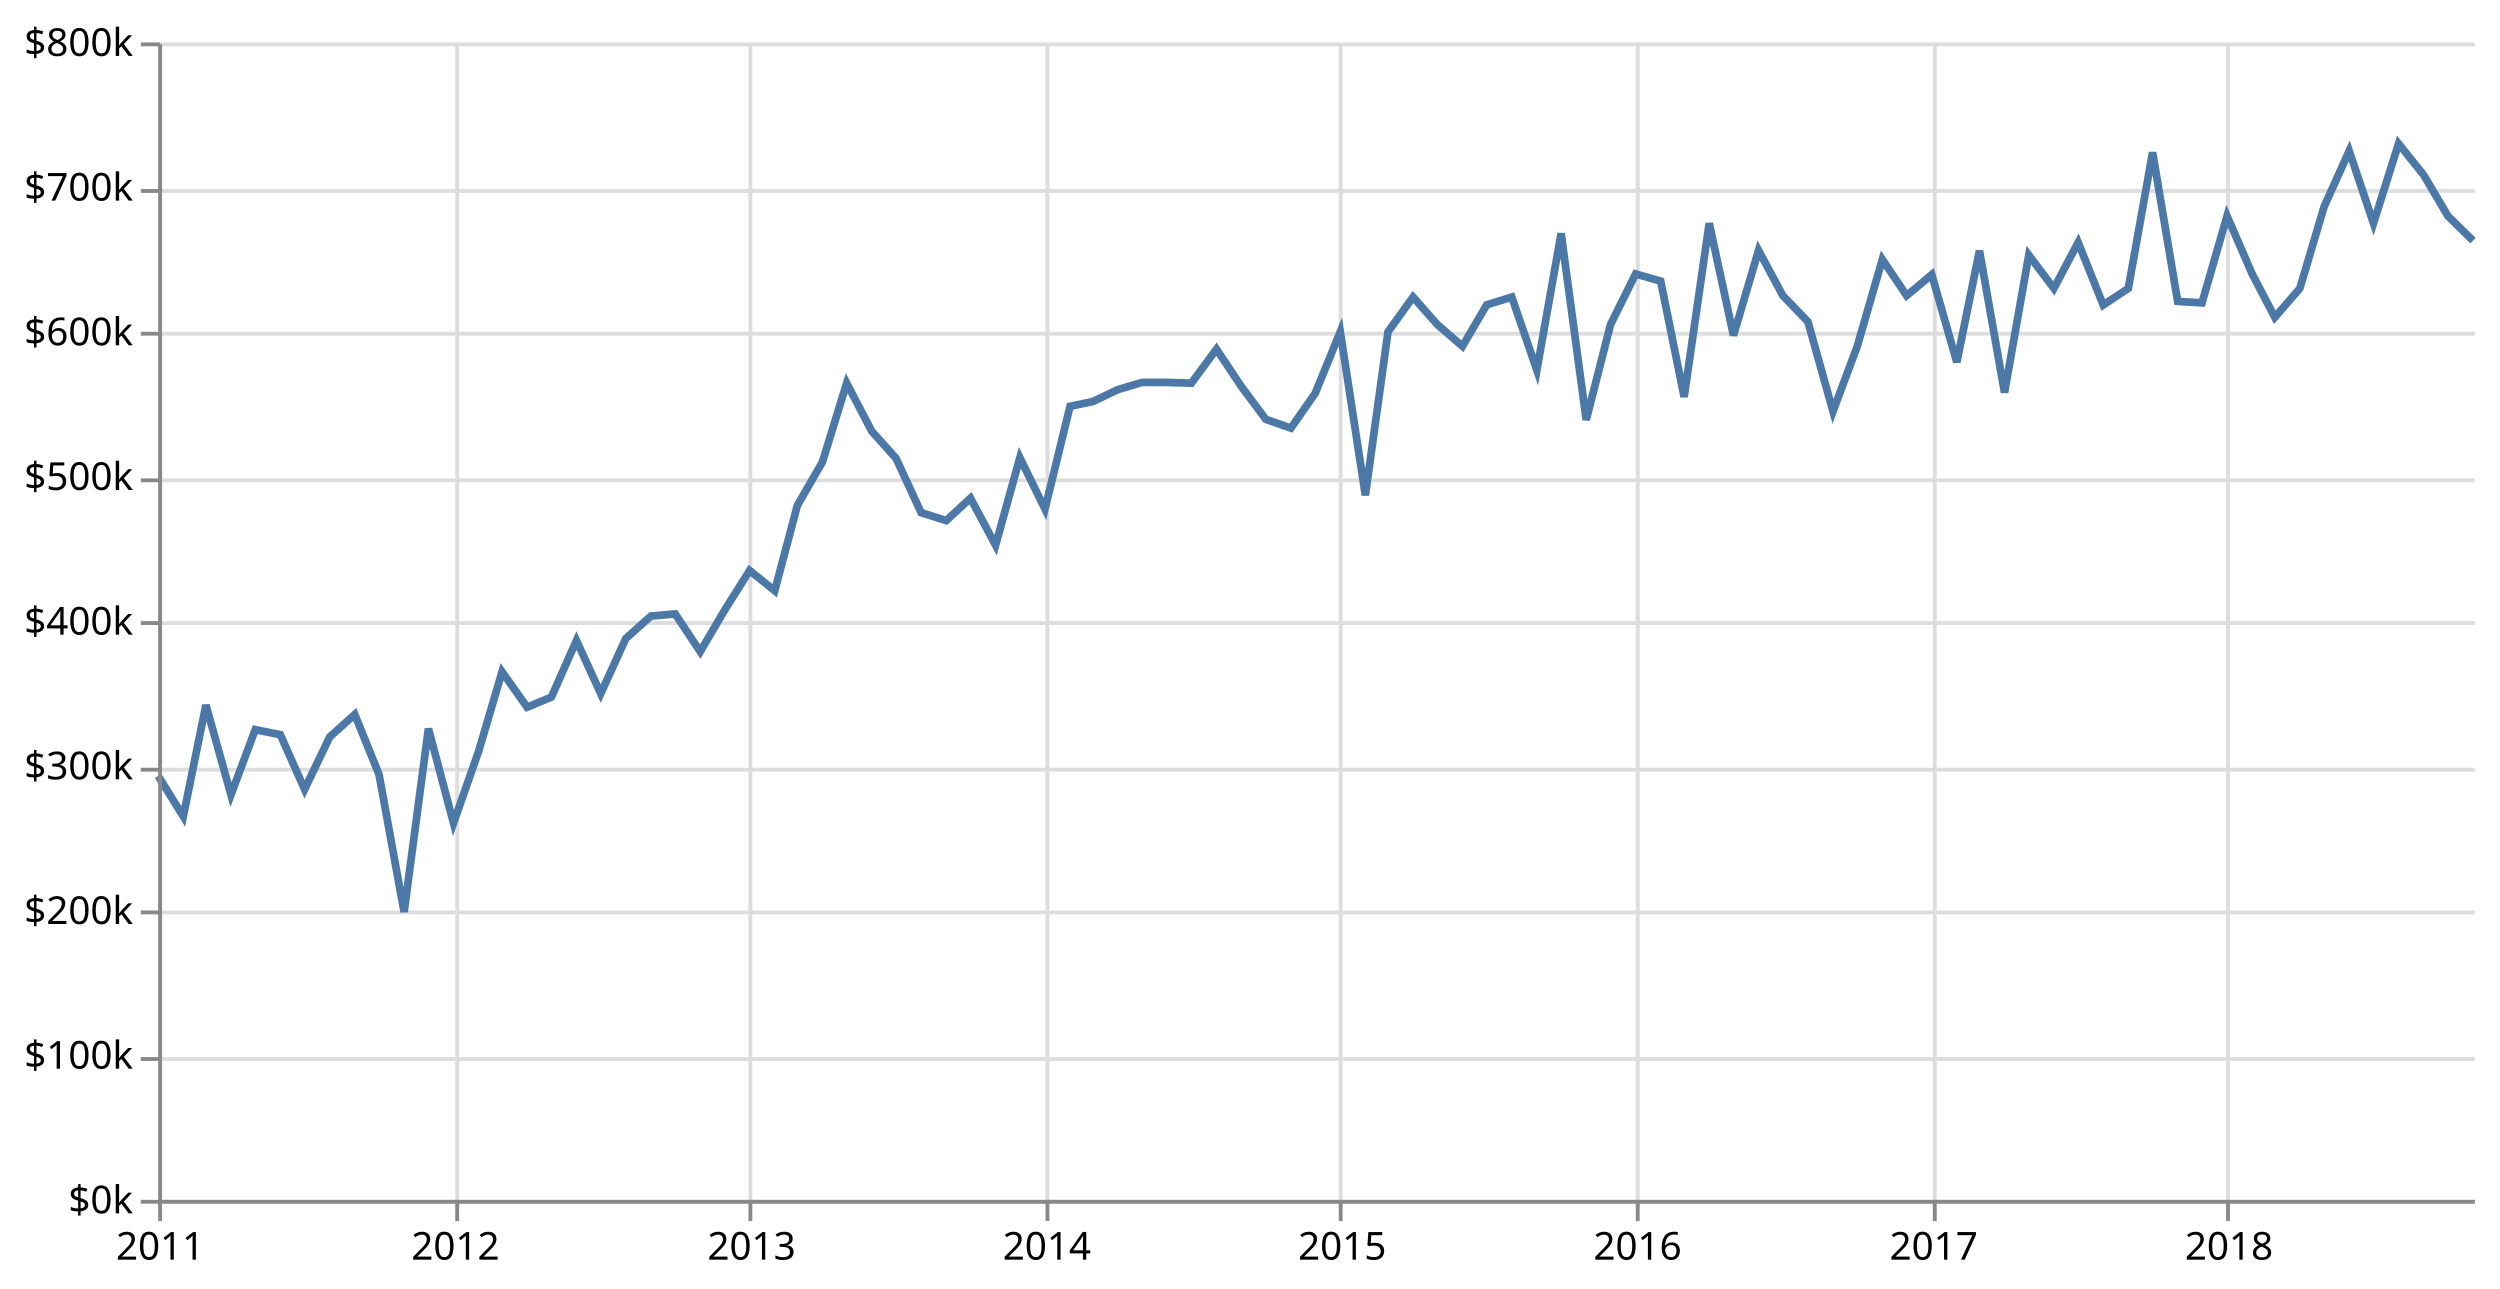
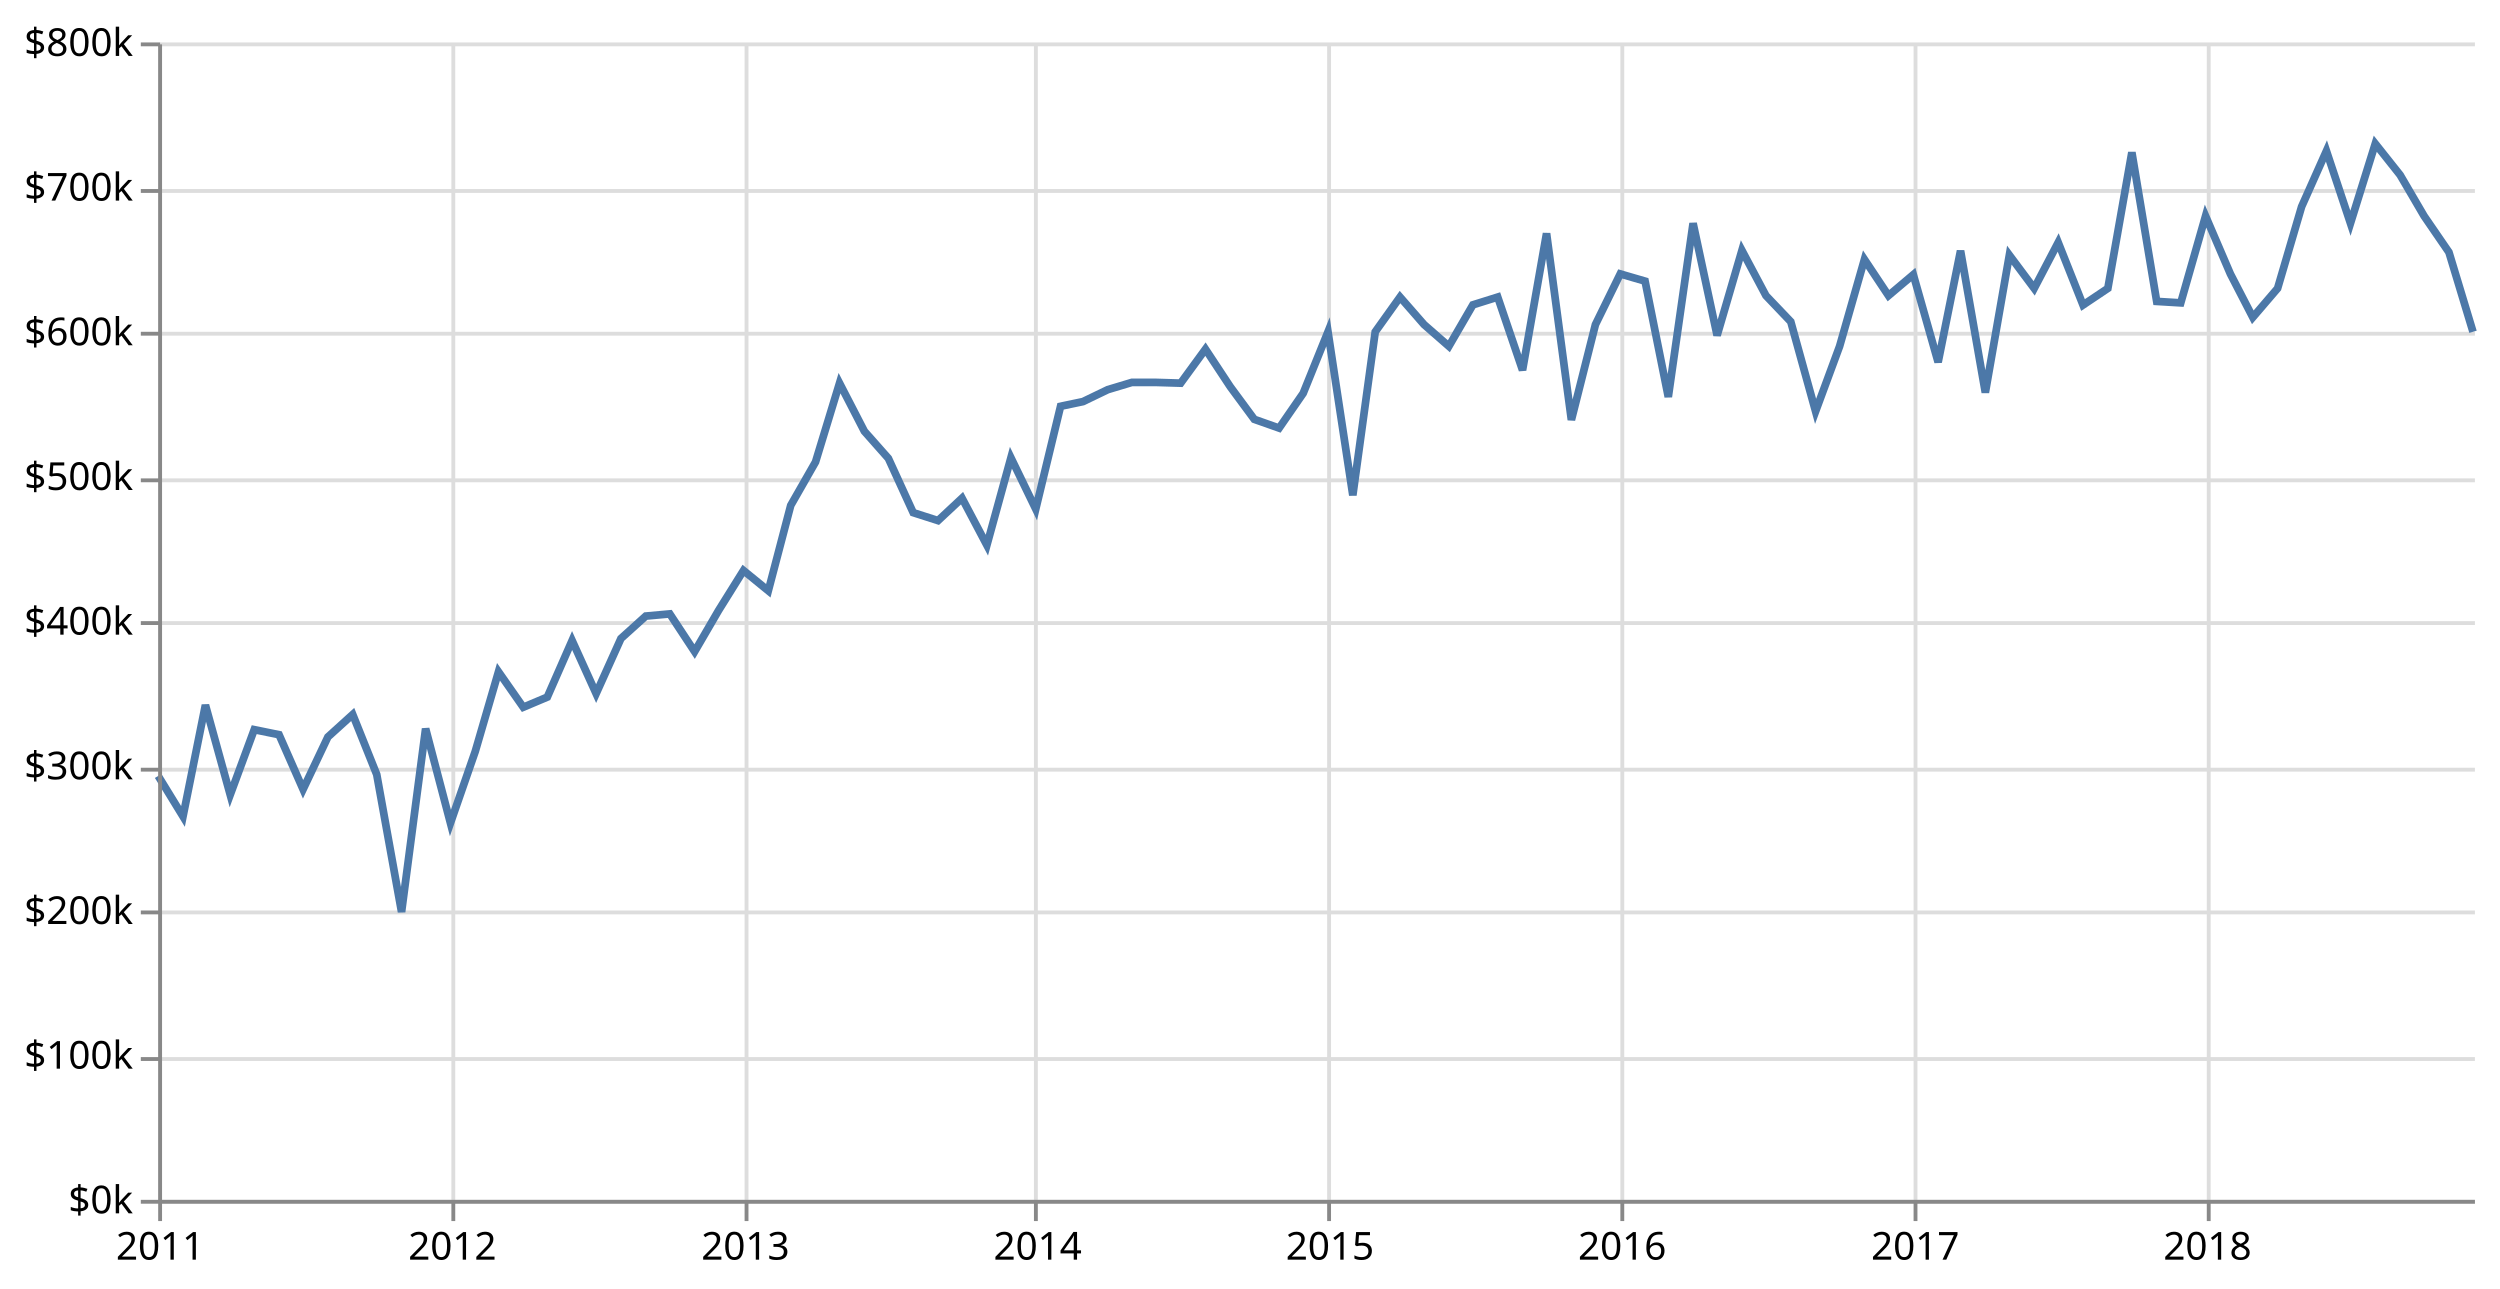
<svg xmlns="http://www.w3.org/2000/svg" class="marks" width="648" height="334" viewBox="0 0 648 334" version="1.1">
  <g transform="translate(41,11)">
    <g class="mark-group role-frame root">
      <g transform="translate(0,0)">
        <path class="background" d="M0.5,0.5h600v300h-600Z" style="fill: none; stroke: #ddd; stroke-opacity: 0;" />
        <g>
          <g class="mark-group role-axis">
            <g transform="translate(0.5,300.5)">
              <path class="background" d="M0,0h0v0h0Z" style="pointer-events: none; fill: none;" />
              <g>
                <g class="mark-rule role-axis-grid" style="pointer-events: none;">
                  <line transform="translate(0,-300)" x2="0" y2="300" style="fill: none; stroke: #ddd; stroke-width: 1; opacity: 1;" />
-                   <line transform="translate(77,-300)" x2="0" y2="300" style="fill: none; stroke: #ddd; stroke-width: 1; opacity: 1;" />
-                   <line transform="translate(153,-300)" x2="0" y2="300" style="fill: none; stroke: #ddd; stroke-width: 1; opacity: 1;" />
-                   <line transform="translate(230,-300)" x2="0" y2="300" style="fill: none; stroke: #ddd; stroke-width: 1; opacity: 1;" />
-                   <line transform="translate(306,-300)" x2="0" y2="300" style="fill: none; stroke: #ddd; stroke-width: 1; opacity: 1;" />
-                   <line transform="translate(383,-300)" x2="0" y2="300" style="fill: none; stroke: #ddd; stroke-width: 1; opacity: 1;" />
-                   <line transform="translate(460,-300)" x2="0" y2="300" style="fill: none; stroke: #ddd; stroke-width: 1; opacity: 1;" />
-                   <line transform="translate(536,-300)" x2="0" y2="300" style="fill: none; stroke: #ddd; stroke-width: 1; opacity: 1;" />
+                   <line transform="translate(76,-300)" x2="0" y2="300" style="fill: none; stroke: #ddd; stroke-width: 1; opacity: 1;" />
+                   <line transform="translate(152,-300)" x2="0" y2="300" style="fill: none; stroke: #ddd; stroke-width: 1; opacity: 1;" />
+                   <line transform="translate(227,-300)" x2="0" y2="300" style="fill: none; stroke: #ddd; stroke-width: 1; opacity: 1;" />
+                   <line transform="translate(303,-300)" x2="0" y2="300" style="fill: none; stroke: #ddd; stroke-width: 1; opacity: 1;" />
+                   <line transform="translate(379,-300)" x2="0" y2="300" style="fill: none; stroke: #ddd; stroke-width: 1; opacity: 1;" />
+                   <line transform="translate(455,-300)" x2="0" y2="300" style="fill: none; stroke: #ddd; stroke-width: 1; opacity: 1;" />
+                   <line transform="translate(531,-300)" x2="0" y2="300" style="fill: none; stroke: #ddd; stroke-width: 1; opacity: 1;" />
                </g>
              </g>
            </g>
          </g>
          <g class="mark-group role-axis">
            <g transform="translate(0.5,0.5)">
              <path class="background" d="M0,0h0v0h0Z" style="pointer-events: none; fill: none;" />
              <g>
                <g class="mark-rule role-axis-grid" style="pointer-events: none;">
                  <line transform="translate(0,300)" x2="600" y2="0" style="fill: none; stroke: #ddd; stroke-width: 1; opacity: 1;" />
                  <line transform="translate(0,263)" x2="600" y2="0" style="fill: none; stroke: #ddd; stroke-width: 1; opacity: 1;" />
                  <line transform="translate(0,225)" x2="600" y2="0" style="fill: none; stroke: #ddd; stroke-width: 1; opacity: 1;" />
                  <line transform="translate(0,188)" x2="600" y2="0" style="fill: none; stroke: #ddd; stroke-width: 1; opacity: 1;" />
                  <line transform="translate(0,150)" x2="600" y2="0" style="fill: none; stroke: #ddd; stroke-width: 1; opacity: 1;" />
                  <line transform="translate(0,113)" x2="600" y2="0" style="fill: none; stroke: #ddd; stroke-width: 1; opacity: 1;" />
                  <line transform="translate(0,75)" x2="600" y2="0" style="fill: none; stroke: #ddd; stroke-width: 1; opacity: 1;" />
                  <line transform="translate(0,38)" x2="600" y2="0" style="fill: none; stroke: #ddd; stroke-width: 1; opacity: 1;" />
                  <line transform="translate(0,0)" x2="600" y2="0" style="fill: none; stroke: #ddd; stroke-width: 1; opacity: 1;" />
                </g>
              </g>
            </g>
          </g>
          <g class="mark-line role-mark marks">
-             <path d="M600,51.375L593.499,45L587.207,34.352L580.706,26.25L574.204,46.875L567.913,28.125L561.412,42.562L555.12,63.75L548.627,71.25L542.755,60L536.254,45L529.753,67.5L523.452,67.125L516.951,28.5L510.659,63.75L504.158,68.063L497.657,51.844L491.365,63.75L484.864,55.125L478.572,90.75L472.08,54L466.207,82.875L459.706,60.188L453.205,65.625L446.904,56.25L440.403,78.75L434.112,95.625L427.61,72.375L421.109,65.625L414.817,53.906L408.316,75.938L402.024,46.875L395.532,91.875L389.45,61.875L382.949,60L376.447,73.125L370.147,97.838L363.646,49.5L357.354,84.938L350.853,66L344.351,68.016L338.06,78.75L331.558,73.125L325.267,66L318.774,75L312.902,117.375L306.401,75L299.9,90.938L293.599,99.959L287.098,97.688L280.806,89.25L274.305,79.5L267.804,88.313L261.512,88.125L255.011,88.125L248.719,90L242.227,93.094L236.354,94.312L229.853,120.938L223.352,107.646L217.051,130.312L210.55,118.125L204.258,123.938L197.757,121.875L191.256,107.812L184.964,100.781L178.463,88.313L172.171,108.75L165.679,120L159.807,142.125L153.305,136.875L146.804,147.188L140.504,157.894L134.002,148.125L127.711,148.688L121.209,154.5L114.708,168.787L108.416,155.025L101.915,169.688L95.624,172.312L89.131,163.125L83.049,183.769L76.548,202.331L70.046,177.868L63.746,225.375L57.245,189.75L50.953,174.188L44.452,180.019L37.951,193.594L31.659,179.438L25.158,178.125L18.866,195L12.373,171.75L6.501,200.625L0,190.125" style="fill: none; stroke: #4c78a8; stroke-width: 2;" />
+             <path d="M600,75L593.765,54.375L587.331,45L581.105,34.352L574.671,26.25L568.238,46.875L562.011,28.125L555.578,42.562L549.351,63.75L542.926,71.25L537.115,60L530.681,45L524.248,67.5L518.013,67.125L511.579,28.5L505.353,63.75L498.919,68.063L492.485,51.844L486.259,63.75L479.825,55.125L473.599,90.75L467.174,54L461.363,82.875L454.929,60.188L448.495,65.625L442.26,56.25L435.827,78.75L429.6,95.625L423.167,72.375L416.733,65.625L410.507,53.906L404.073,75.938L397.847,46.875L391.422,91.875L385.403,61.875L378.969,60L372.535,73.125L366.301,97.838L359.867,49.5L353.641,84.938L347.207,66L340.773,68.016L334.547,78.75L328.113,73.125L321.887,66L315.462,75L309.651,117.375L303.217,75L296.783,90.938L290.548,99.959L284.114,97.688L277.888,89.25L271.455,79.5L265.021,88.313L258.795,88.125L252.361,88.125L246.135,90L239.709,93.094L233.898,94.312L227.465,120.938L221.031,107.646L214.796,130.312L208.362,118.125L202.136,123.938L195.702,121.875L189.268,107.812L183.042,100.781L176.608,88.313L170.382,108.75L163.957,120L158.146,142.125L151.712,136.875L145.278,147.188L139.044,157.894L132.61,148.125L126.384,148.688L119.95,154.5L113.516,168.787L107.29,155.025L100.856,169.688L94.63,172.312L88.205,163.125L82.186,183.769L75.752,202.331L69.319,177.868L63.084,225.375L56.65,189.75L50.424,174.188L43.99,180.019L37.556,193.594L31.33,179.438L24.896,178.125L18.67,195L12.245,171.75L6.434,200.625L0,190.125" style="fill: none; stroke: #4c78a8; stroke-width: 2;" />
          </g>
          <g class="mark-group role-axis">
            <g transform="translate(0.5,300.5)">
              <path class="background" d="M0,0h0v0h0Z" style="pointer-events: none; fill: none;" />
              <g>
                <g class="mark-rule role-axis-tick" style="pointer-events: none;">
                  <line transform="translate(0,0)" x2="0" y2="5" style="fill: none; stroke: #888; stroke-width: 1; opacity: 1;" />
-                   <line transform="translate(77,0)" x2="0" y2="5" style="fill: none; stroke: #888; stroke-width: 1; opacity: 1;" />
-                   <line transform="translate(153,0)" x2="0" y2="5" style="fill: none; stroke: #888; stroke-width: 1; opacity: 1;" />
-                   <line transform="translate(230,0)" x2="0" y2="5" style="fill: none; stroke: #888; stroke-width: 1; opacity: 1;" />
-                   <line transform="translate(306,0)" x2="0" y2="5" style="fill: none; stroke: #888; stroke-width: 1; opacity: 1;" />
-                   <line transform="translate(383,0)" x2="0" y2="5" style="fill: none; stroke: #888; stroke-width: 1; opacity: 1;" />
-                   <line transform="translate(460,0)" x2="0" y2="5" style="fill: none; stroke: #888; stroke-width: 1; opacity: 1;" />
-                   <line transform="translate(536,0)" x2="0" y2="5" style="fill: none; stroke: #888; stroke-width: 1; opacity: 1;" />
+                   <line transform="translate(76,0)" x2="0" y2="5" style="fill: none; stroke: #888; stroke-width: 1; opacity: 1;" />
+                   <line transform="translate(152,0)" x2="0" y2="5" style="fill: none; stroke: #888; stroke-width: 1; opacity: 1;" />
+                   <line transform="translate(227,0)" x2="0" y2="5" style="fill: none; stroke: #888; stroke-width: 1; opacity: 1;" />
+                   <line transform="translate(303,0)" x2="0" y2="5" style="fill: none; stroke: #888; stroke-width: 1; opacity: 1;" />
+                   <line transform="translate(379,0)" x2="0" y2="5" style="fill: none; stroke: #888; stroke-width: 1; opacity: 1;" />
+                   <line transform="translate(455,0)" x2="0" y2="5" style="fill: none; stroke: #888; stroke-width: 1; opacity: 1;" />
+                   <line transform="translate(531,0)" x2="0" y2="5" style="fill: none; stroke: #888; stroke-width: 1; opacity: 1;" />
                </g>
                <g class="mark-text role-axis-label" style="pointer-events: none;">
                  <text text-anchor="middle" transform="translate(0,15)" style="font: 10px sans-serif; fill: #000; opacity: 1;">2011</text>
-                   <text text-anchor="middle" transform="translate(76.54778,15)" style="font: 10px sans-serif; fill: #000; opacity: 1;">2012</text>
-                   <text text-anchor="middle" transform="translate(153.3053,15)" style="font: 10px sans-serif; fill: #000; opacity: 1;">2013</text>
-                   <text text-anchor="middle" transform="translate(229.8531,15)" style="font: 10px sans-serif; fill: #000; opacity: 1;">2014</text>
-                   <text text-anchor="middle" transform="translate(306.4008,15)" style="font: 10px sans-serif; fill: #000; opacity: 1;">2015</text>
-                   <text text-anchor="middle" transform="translate(382.9486,15)" style="font: 10px sans-serif; fill: #000; opacity: 1;">2016</text>
-                   <text text-anchor="middle" transform="translate(459.7061,15)" style="font: 10px sans-serif; fill: #000; opacity: 1;">2017</text>
-                   <text text-anchor="middle" transform="translate(536.2539,15)" style="font: 10px sans-serif; fill: #000; opacity: 1;">2018</text>
+                   <text text-anchor="middle" transform="translate(75.75233,15)" style="font: 10px sans-serif; fill: #000; opacity: 1;">2012</text>
+                   <text text-anchor="middle" transform="translate(151.7122,15)" style="font: 10px sans-serif; fill: #000; opacity: 1;">2013</text>
+                   <text text-anchor="middle" transform="translate(227.4645,15)" style="font: 10px sans-serif; fill: #000; opacity: 1;">2014</text>
+                   <text text-anchor="middle" transform="translate(303.2169,15)" style="font: 10px sans-serif; fill: #000; opacity: 1;">2015</text>
+                   <text text-anchor="middle" transform="translate(378.9692,15)" style="font: 10px sans-serif; fill: #000; opacity: 1;">2016</text>
+                   <text text-anchor="middle" transform="translate(454.9291,15)" style="font: 10px sans-serif; fill: #000; opacity: 1;">2017</text>
+                   <text text-anchor="middle" transform="translate(530.6814,15)" style="font: 10px sans-serif; fill: #000; opacity: 1;">2018</text>
                </g>
                <g class="mark-rule role-axis-domain" style="pointer-events: none;">
                  <line transform="translate(0,0)" x2="600" y2="0" style="fill: none; stroke: #888; stroke-width: 1; opacity: 1;" />
                </g>
              </g>
            </g>
          </g>
          <g class="mark-group role-axis">
            <g transform="translate(0.5,0.5)">
              <path class="background" d="M0,0h0v0h0Z" style="pointer-events: none; fill: none;" />
              <g>
                <g class="mark-rule role-axis-tick" style="pointer-events: none;">
                  <line transform="translate(0,300)" x2="-5" y2="0" style="fill: none; stroke: #888; stroke-width: 1; opacity: 1;" />
                  <line transform="translate(0,263)" x2="-5" y2="0" style="fill: none; stroke: #888; stroke-width: 1; opacity: 1;" />
                  <line transform="translate(0,225)" x2="-5" y2="0" style="fill: none; stroke: #888; stroke-width: 1; opacity: 1;" />
                  <line transform="translate(0,188)" x2="-5" y2="0" style="fill: none; stroke: #888; stroke-width: 1; opacity: 1;" />
                  <line transform="translate(0,150)" x2="-5" y2="0" style="fill: none; stroke: #888; stroke-width: 1; opacity: 1;" />
                  <line transform="translate(0,113)" x2="-5" y2="0" style="fill: none; stroke: #888; stroke-width: 1; opacity: 1;" />
                  <line transform="translate(0,75)" x2="-5" y2="0" style="fill: none; stroke: #888; stroke-width: 1; opacity: 1;" />
                  <line transform="translate(0,38)" x2="-5" y2="0" style="fill: none; stroke: #888; stroke-width: 1; opacity: 1;" />
                  <line transform="translate(0,0)" x2="-5" y2="0" style="fill: none; stroke: #888; stroke-width: 1; opacity: 1;" />
                </g>
                <g class="mark-text role-axis-label" style="pointer-events: none;">
                  <text text-anchor="end" transform="translate(-7,303)" style="font: 10px sans-serif; fill: #000; opacity: 1;">$0k</text>
                  <text text-anchor="end" transform="translate(-7,265.5)" style="font: 10px sans-serif; fill: #000; opacity: 1;">$100k</text>
                  <text text-anchor="end" transform="translate(-7,228)" style="font: 10px sans-serif; fill: #000; opacity: 1;">$200k</text>
                  <text text-anchor="end" transform="translate(-7,190.5)" style="font: 10px sans-serif; fill: #000; opacity: 1;">$300k</text>
                  <text text-anchor="end" transform="translate(-7,153)" style="font: 10px sans-serif; fill: #000; opacity: 1;">$400k</text>
                  <text text-anchor="end" transform="translate(-7,115.5)" style="font: 10px sans-serif; fill: #000; opacity: 1;">$500k</text>
                  <text text-anchor="end" transform="translate(-7,78)" style="font: 10px sans-serif; fill: #000; opacity: 1;">$600k</text>
                  <text text-anchor="end" transform="translate(-7,40.5)" style="font: 10px sans-serif; fill: #000; opacity: 1;">$700k</text>
                  <text text-anchor="end" transform="translate(-7,3)" style="font: 10px sans-serif; fill: #000; opacity: 1;">$800k</text>
                </g>
                <g class="mark-rule role-axis-domain" style="pointer-events: none;">
                  <line transform="translate(0,300)" x2="0" y2="-300" style="fill: none; stroke: #888; stroke-width: 1; opacity: 1;" />
                </g>
              </g>
            </g>
          </g>
        </g>
      </g>
    </g>
  </g>
</svg>
